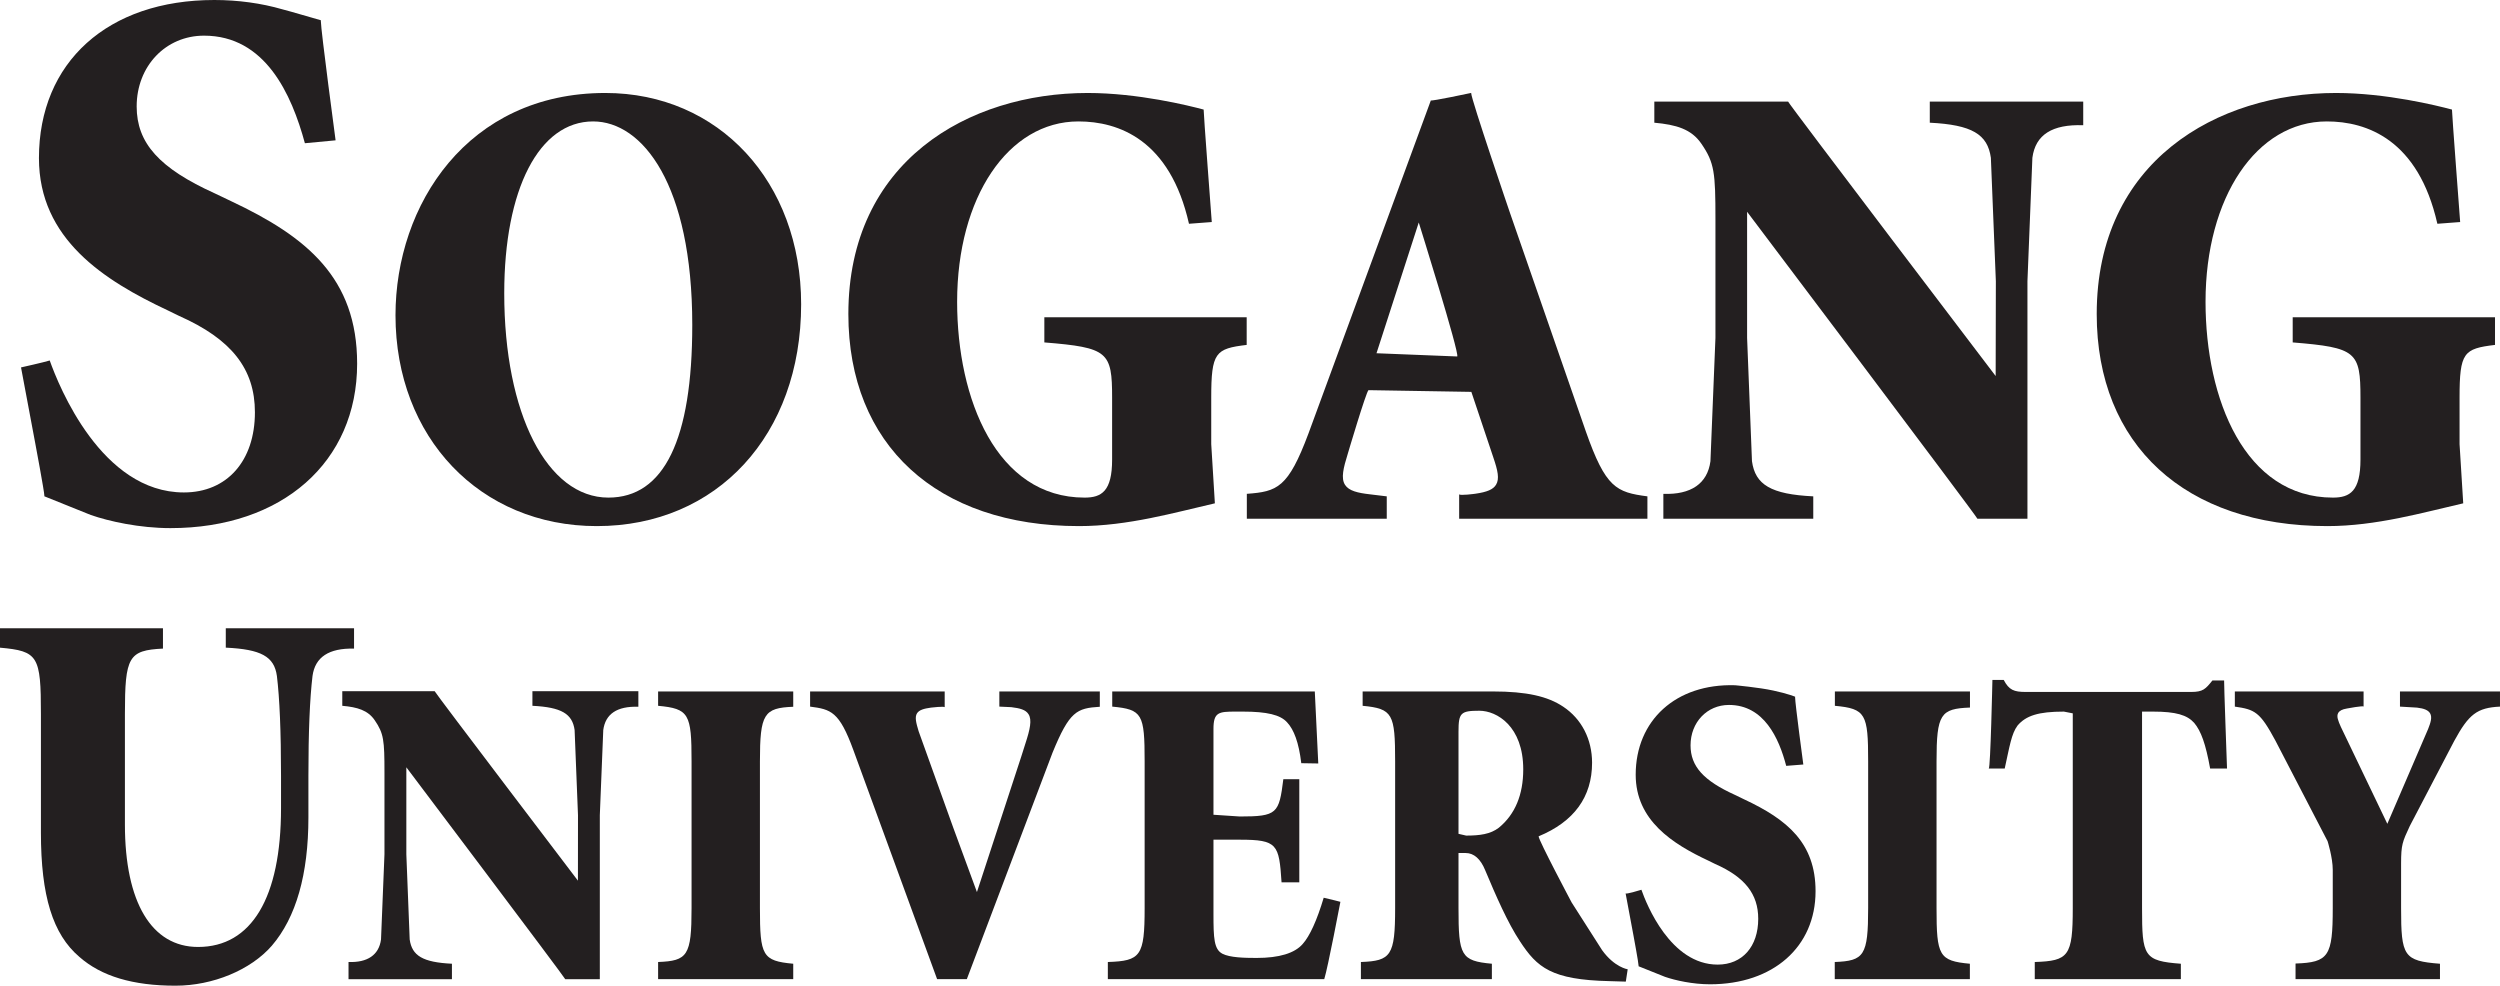
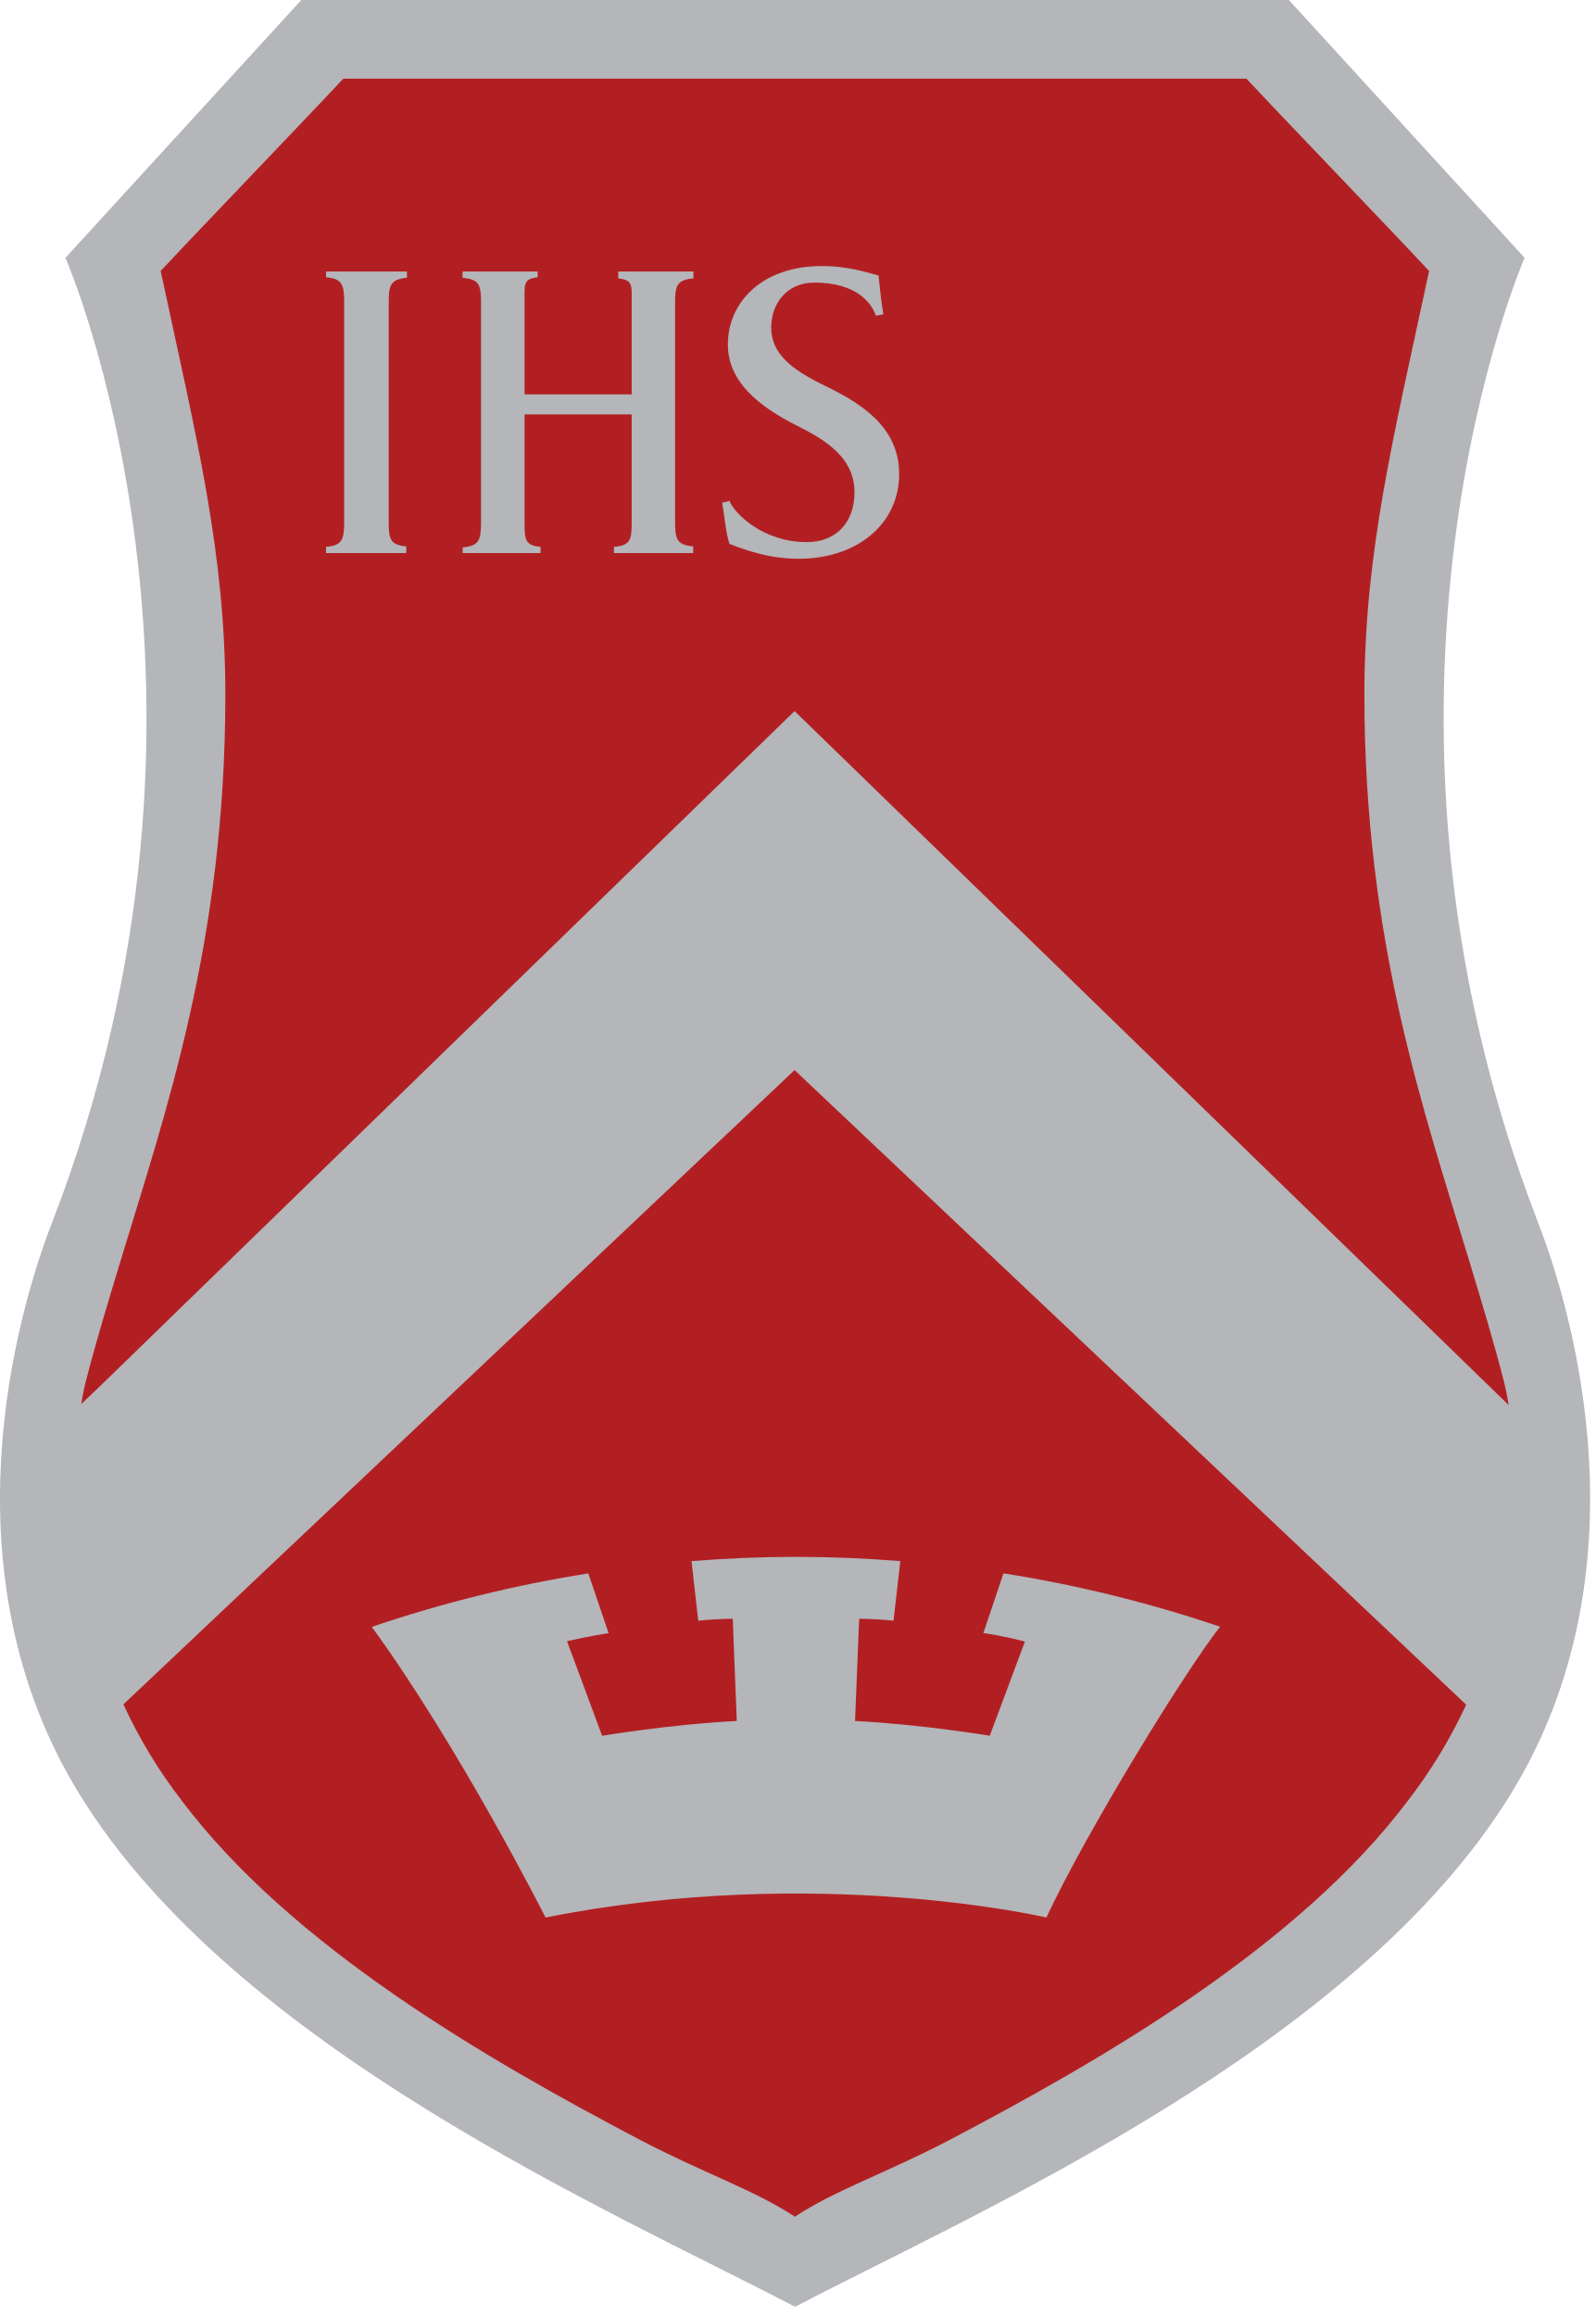
- <svg xmlns="http://www.w3.org/2000/svg" version="1.1" id="svg2" xml:space="preserve" width="233.31" height="91.989" viewBox="0 0 209.979 82.79">
-   <defs id="defs6">
-     <clipPath clipPathUnits="userSpaceOnUse" id="clipPath18">
-       <path d="M 0,728.504 H 1031.81 V 0 H 0 Z" id="path16" />
-     </clipPath>
-   </defs>
-   <g id="g10" transform="matrix(1.333333,0,0,-1.333333,-685.1345,603.0759)">
-     <g id="g1059" transform="translate(-80.44522,177.9129)">
-       <g transform="translate(610.3545,248.4241)" id="g414">
-         <path id="path416" style="fill:#231f20;fill-opacity:1;fill-rule:nonzero;stroke:none" d="m 0,0 c 0,2.734 -1.477,4.607 -4.779,6.071 0.002,0 -0.703,0.343 -0.703,0.343 -4.018,1.886 -8.123,4.498 -8.123,9.593 0,6.051 4.339,9.963 11.048,9.963 1.485,0 2.961,-0.202 4.284,-0.586 l 0.544,-0.148 c 0,0 1.881,-0.541 1.885,-0.542 0,0 -0.004,-0.012 -0.004,-0.037 0,-0.574 0.93,-7.527 0.93,-7.527 L 3.148,16.948 c -0.841,3.095 -2.498,6.776 -6.353,6.776 -2.418,0 -4.244,-1.921 -4.244,-4.46 0,-2.308 1.426,-3.895 4.931,-5.48 l 1.024,-0.489 C 3.27,11.053 6.439,8.456 6.439,3.063 6.439,-3.135 1.717,-7.298 -5.32,-7.298 c -1.953,0 -3.875,0.429 -5.018,0.827 0,0 -2.914,1.174 -2.928,1.178 0.002,0.003 0.004,0.008 0.004,0.02 0,0.267 -0.586,3.376 -0.586,3.376 l -0.886,4.722 c 0,0 1.437,0.321 1.808,0.437 0.578,-1.627 3.264,-8.313 8.451,-8.313 C -1.758,-5.051 0,-3.066 0,0" />
-       </g>
-       <g transform="translate(632.6221,243.0481)" id="g418">
-         <path id="path420" style="fill:#231f20;fill-opacity:1;fill-rule:nonzero;stroke:none" d="m 0,0 c -3.861,0 -6.562,5.29 -6.562,12.866 0,6.578 2.199,10.831 5.597,10.831 3.111,0 6.248,-3.967 6.248,-12.822 C 5.283,3.658 3.504,0 0,0 m -0.195,25.489 c -8.676,0 -13.217,-7.045 -13.217,-14.004 0,-7.697 5.328,-13.28 12.682,-13.28 7.576,0 12.871,5.745 12.871,13.972 0,7.713 -5.19,13.312 -12.336,13.312" />
-       </g>
-       <g transform="translate(647.7374,254.612)" id="g422">
-         <path id="path424" style="fill:#231f20;fill-opacity:1;fill-rule:nonzero;stroke:none" d="m 0,0 c 0,9.623 7.566,13.925 15.072,13.925 3.178,0 6.385,-0.797 7.309,-1.045 -0.024,-0.005 0.512,-7.085 0.512,-7.085 0,0 -1.182,-0.091 -1.436,-0.109 -1.197,5.299 -4.437,6.447 -6.963,6.447 -4.426,0 -7.642,-4.78 -7.642,-11.36 0,-6.141 2.486,-12.337 8.029,-12.337 1.074,0 1.734,0.403 1.734,2.396 v 3.89 c 0,2.903 -0.252,3.164 -4.269,3.49 v 1.586 h 12.746 v -1.743 c -1.971,-0.238 -2.233,-0.467 -2.233,-3.333 v -2.917 l 0.229,-3.729 C 20.574,-12.5 17.604,-13.359 14.533,-13.359 5.57,-13.359 0,-8.243 0,0" />
-       </g>
-       <g transform="translate(726.376,254.612)" id="g426">
-         <path id="path428" style="fill:#231f20;fill-opacity:1;fill-rule:nonzero;stroke:none" d="m 0,0 c 0,9.623 7.57,13.925 15.072,13.925 3.17,0 6.383,-0.797 7.307,-1.045 -0.02,-0.005 0.516,-7.085 0.516,-7.085 0,0 -1.182,-0.091 -1.436,-0.109 -1.199,5.299 -4.438,6.447 -6.965,6.447 -4.426,0 -7.639,-4.78 -7.639,-11.36 0,-6.141 2.479,-12.337 8.026,-12.337 1.07,0 1.734,0.403 1.734,2.396 v 3.89 c 0,2.903 -0.256,3.164 -4.269,3.49 v 1.586 H 25.09 v -1.743 c -1.975,-0.238 -2.233,-0.467 -2.233,-3.333 v -2.917 l 0.231,-3.729 C 20.57,-12.5 17.602,-13.359 14.535,-13.359 5.566,-13.359 0,-8.243 0,0" />
-       </g>
-       <g transform="translate(681.0069,252.1418)" id="g430">
-         <path id="path432" style="fill:#231f20;fill-opacity:1;fill-rule:nonzero;stroke:none" d="m 0,0 2.662,8.237 c 0,0 2.578,-8.235 2.424,-8.44 z M 13.188,-4.927 8.41,8.836 c 0,0 -2.445,7.162 -2.445,7.546 v 0.017 C 5.957,16.395 3.439,15.861 3.424,15.928 3.408,15.897 -4.283,-5.048 -4.283,-5.048 -5.57,-8.491 -6.246,-8.712 -8.168,-8.856 v -1.569 h 8.814 v 1.41 l -1.05,0.127 c -0.793,0.09 -1.332,0.221 -1.576,0.594 -0.274,0.42 -0.102,1.079 0.171,1.963 0,0 1.153,3.893 1.305,4.006 l 6.479,-0.108 1.386,-4.135 c 0.282,-0.829 0.395,-1.347 0.17,-1.714 -0.179,-0.297 -0.56,-0.46 -1.299,-0.567 0,0 -0.992,-0.138 -1.025,-0.033 v -1.543 c 0.311,-0.004 11.859,0 11.859,0 v 1.41 c -1.957,0.258 -2.628,0.527 -3.878,4.088" />
-       </g>
-       <g transform="translate(720.0225,256.6799)" id="g434">
-         <path id="path436" style="fill:#231f20;fill-opacity:1;fill-rule:nonzero;stroke:none" d="m 0,0 -0.314,7.773 c -0.204,1.482 -1.19,2.08 -3.848,2.212 v 1.328 H 5.504 V 9.826 C 3.555,9.893 2.494,9.233 2.301,7.775 2.299,7.773 1.99,0 1.99,0 v -14.963 h -3.152 c 0,0.104 -14.508,19.337 -14.508,19.337 v -7.942 l 0.307,-7.772 c 0.207,-1.483 1.195,-2.082 3.861,-2.213 v -1.41 h -9.443 v 1.568 c 1.73,-0.064 2.777,0.638 2.966,2.055 l 0.315,7.772 v 7.466 c 0,2.937 -0.061,3.559 -0.883,4.758 -0.631,0.931 -1.598,1.204 -2.967,1.329 v 1.328 h 8.428 c 0,-0.1 13.074,-17.287 13.074,-17.287 z" />
-       </g>
-       <g transform="translate(630.7061,223.0403)" id="g438">
-         <path id="path440" style="fill:#231f20;fill-opacity:1;fill-rule:nonzero;stroke:none" d="M 0,0 -0.213,5.367 C -0.355,6.389 -1.037,6.801 -2.871,6.893 V 7.811 H 3.803 V 6.832 C 2.455,6.879 1.727,6.375 1.592,5.367 L 1.375,0 v -10.33 h -2.178 c 0,0.072 -10.01,13.35 -10.01,13.35 v -5.483 l 0.211,-5.365 c 0.145,-1.024 0.827,-1.438 2.661,-1.527 v -0.975 h -6.514 v 1.084 c 1.191,-0.045 1.914,0.439 2.047,1.418 l 0.217,5.365 v 5.154 c 0,2.028 -0.043,2.457 -0.61,3.286 -0.435,0.642 -1.101,0.83 -2.047,0.916 v 0.918 h 5.821 c 0,-0.071 9.023,-11.934 9.023,-11.934 z" />
-       </g>
-       <g transform="translate(611.9991,223.4797)" id="g442">
-         <path id="path444" style="fill:#231f20;fill-opacity:1;fill-rule:nonzero;stroke:none" d="m 0,0 v 2.043 c 0,2.791 -0.09,4.906 -0.26,6.289 -0.168,1.232 -1.002,1.68 -3.22,1.785 v 1.219 H 4.6 V 10.057 C 3.021,10.092 2.148,9.527 1.984,8.336 1.812,6.895 1.725,4.779 1.725,2.043 v -2.625 c 0,-3.58 -0.776,-6.297 -2.305,-8.078 -1.33,-1.529 -3.715,-2.518 -6.068,-2.518 -2.686,0 -4.668,0.594 -6.053,1.813 -1.682,1.431 -2.424,3.849 -2.424,7.828 v 7.471 c 0,3.662 -0.172,3.966 -2.578,4.181 v 1.221 H -7.437 V 10.057 C -9.605,9.949 -9.834,9.553 -9.834,5.934 v -6.959 c 0,-4.901 1.68,-7.713 4.609,-7.713 C -1.859,-8.738 0,-5.635 0,0" />
-       </g>
-       <g transform="translate(635.753,212.716)" id="g446">
-         <path id="path448" style="fill:#231f20;fill-opacity:1;fill-rule:nonzero;stroke:none" d="m 0,0 v 1.078 c 1.855,0.07 2.107,0.397 2.107,3.393 v 9.246 c 0,2.992 -0.156,3.318 -2.107,3.5 v 0.904 H 8.512 V 17.156 C 6.664,17.086 6.414,16.709 6.414,13.717 V 4.471 c 0,-2.996 0.15,-3.323 2.098,-3.502 V 0 Z" />
-       </g>
-       <g transform="translate(655.9346,218.4973)" id="g450">
-         <path id="path452" style="fill:#231f20;fill-opacity:1;fill-rule:nonzero;stroke:none" d="M 0,0 2.699,8.25 2.953,9.051 C 3.25,9.957 3.379,10.555 3.152,10.906 2.975,11.191 2.605,11.285 2.066,11.35 L 1.314,11.385 V 12.34 H 7.643 V 11.375 C 6.187,11.285 5.732,11.09 4.664,8.482 L -0.734,-5.781 c 0,0 -1.733,-0.002 -1.873,0 -0.051,0.135 -5.274,14.426 -5.274,14.426 -0.892,2.445 -1.414,2.566 -2.726,2.74 v 0.955 h 8.478 c 0,0 0.006,-0.967 0,-0.996 -0.014,0.078 -0.861,-0.022 -0.861,-0.022 -0.448,-0.062 -0.744,-0.146 -0.881,-0.357 -0.152,-0.242 -0.063,-0.588 0.1,-1.131 l 2.177,-6.063 1.496,-4.068 z" />
-       </g>
-       <g transform="translate(664.0831,212.716)" id="g454">
-         <path id="path456" style="fill:#231f20;fill-opacity:1;fill-rule:nonzero;stroke:none" d="m 0,0 v 1.078 c 2.066,0.068 2.318,0.365 2.318,3.393 v 9.246 c 0,2.99 -0.144,3.269 -2.041,3.449 v 0.955 h 12.76 l 0.219,-4.537 -1.07,0.018 c -0.159,1.312 -0.461,2.109 -0.895,2.574 -0.422,0.472 -1.262,0.676 -2.793,0.676 H 8.045 c -1.059,0 -1.391,-0.036 -1.391,-1.09 v -5.408 l 1.659,-0.11 c 2.363,0 2.472,0.19 2.742,2.348 h 1.006 V 6.096 H 10.943 C 10.785,8.494 10.689,8.783 8.313,8.783 H 6.654 V 4.104 C 6.654,2.578 6.686,1.881 7.215,1.6 7.686,1.355 8.602,1.334 9.371,1.334 c 1.424,0 2.4,0.297 2.904,0.879 0.446,0.496 0.903,1.504 1.323,2.914 0.392,-0.086 1.052,-0.258 1.052,-0.258 0,0 -0.789,-4.148 -1.017,-4.869 z" />
-       </g>
-       <g transform="translate(688.7159,222.2551)" id="g458">
-         <path id="path460" style="fill:#231f20;fill-opacity:1;fill-rule:nonzero;stroke:none" d="m 0,0 c -0.529,-0.41 -1.207,-0.498 -2.061,-0.498 l -0.482,0.111 v 6.44 c 0,1.179 0.135,1.314 1.311,1.314 1.111,0 2.767,-0.984 2.767,-3.693 C 1.535,2.072 1.02,0.838 0,0 m 6.5,-7.711 -1.918,3.004 c 0,0 -2.078,3.912 -2.078,4.158 v 0.006 C 4.74,0.381 5.871,1.941 5.871,4.092 5.871,5.572 5.207,6.855 4.057,7.619 3.084,8.273 1.754,8.582 -0.381,8.582 H -8.582 V 7.678 c 1.9,-0.182 2.047,-0.508 2.047,-3.5 v -9.246 c 0,-2.996 -0.26,-3.325 -2.156,-3.393 v -1.078 h 8.25 v 0.969 c -1.95,0.179 -2.102,0.506 -2.102,3.502 v 3.472 h 0.455 c 0.512,0 0.936,-0.373 1.223,-1.078 0.683,-1.627 1.42,-3.318 2.199,-4.492 1.072,-1.639 1.977,-2.42 5.633,-2.5 l 1.029,-0.031 0.119,0.777 c 0,0 -0.832,0.119 -1.615,1.209" />
-       </g>
-       <g transform="translate(701.9288,220.1711)" id="g462">
-         <path id="path464" style="fill:#231f20;fill-opacity:1;fill-rule:nonzero;stroke:none" d="m 0,0 c -2.275,1.064 -4.594,2.543 -4.594,5.42 0,3.426 2.535,5.75 6.254,5.637 0,0 1.486,-0.133 2.412,-0.334 0.926,-0.198 1.375,-0.389 1.379,-0.389 0,0 -0.004,-0.01 -0.004,-0.031 0,-0.381 0.518,-4.239 0.518,-4.239 L 4.887,5.979 C 4.43,7.727 3.486,9.816 1.281,9.816 c -1.379,0 -2.42,-1.093 -2.42,-2.545 0,-1.318 0.813,-2.224 2.805,-3.125 l 0.58,-0.281 c 2.697,-1.263 4.49,-2.734 4.49,-5.783 0,-3.508 -2.672,-5.863 -6.646,-5.863 -1.092,0 -2.186,0.244 -2.84,0.47 0,0 -1.654,0.663 -1.664,0.666 0,0 0.004,0.006 0.004,0.016 0,0.18 -0.32,1.9 -0.32,1.9 0,0 -0.499,2.653 -0.5,2.676 0.031,-0.068 0.83,0.176 0.996,0.227 0.324,-0.922 1.834,-4.715 4.804,-4.715 1.553,0 2.555,1.133 2.555,2.885 0,1.562 -0.842,2.631 -2.729,3.461 C 0.402,-0.197 0,0 0,0" />
-       </g>
-       <g transform="translate(709.8741,212.716)" id="g466">
-         <path id="path468" style="fill:#231f20;fill-opacity:1;fill-rule:nonzero;stroke:none" d="m 0,0 v 1.078 c 1.85,0.07 2.104,0.397 2.104,3.393 v 9.246 c 0,2.992 -0.149,3.318 -2.096,3.5 v 0.904 h 8.51 V 17.107 C 6.666,17.035 6.412,16.709 6.412,13.717 V 4.471 c 0,-2.996 0.149,-3.323 2.1,-3.502 V 0 Z" />
-       </g>
-       <g transform="translate(719.8057,231.5618)" id="g470">
-         <path id="path472" style="fill:#231f20;fill-opacity:1;fill-rule:nonzero;stroke:none" d="m 0,0 h 0.713 c 0.332,-0.637 0.648,-0.756 1.383,-0.756 h 10.425 c 0.747,0 0.905,0.184 1.338,0.723 h 0.737 c -0.018,0 0.183,-5.547 0.183,-5.547 h -1.064 c -0.283,1.566 -0.574,2.361 -1.004,2.875 -0.445,0.498 -1.148,0.711 -2.594,0.711 H 9.426 v -12.381 c 0,-3.029 0.105,-3.326 2.445,-3.502 v -0.969 H 2.668 v 1.078 c 2.133,0.069 2.394,0.366 2.394,3.393 v 12.271 l -0.56,0.11 C 2.891,-1.994 2.117,-2.25 1.584,-2.871 1.197,-3.391 1.084,-4.18 0.775,-5.58 H -0.229 C -0.121,-5.572 0,0 0,0" />
-       </g>
-       <g transform="translate(747.2491,228.4641)" id="g474">
-         <path id="path476" style="fill:#231f20;fill-opacity:1;fill-rule:nonzero;stroke:none" d="M 0,0 C 0.156,0.396 0.275,0.742 0.127,0.996 0.012,1.189 -0.242,1.303 -0.697,1.355 L -1.77,1.418 V 2.373 H 4.531 V 1.418 C 3.084,1.348 2.564,0.939 1.646,-0.748 l -2.798,-5.357 c -0.465,-0.999 -0.547,-1.176 -0.547,-2.37 v -2.802 c 0,-3.028 0.156,-3.325 2.449,-3.502 v -0.969 h -9.098 v 0.982 c 2.09,0.069 2.344,0.461 2.344,3.489 v 2.41 c 0,0.781 -0.326,1.808 -0.326,1.808 l -3.287,6.336 c -0.969,1.803 -1.285,1.959 -2.555,2.141 v 0.955 h 8.11 V 1.418 C -4.078,1.496 -5.119,1.297 -5.119,1.297 -5.414,1.248 -5.582,1.158 -5.664,1.012 -5.777,0.801 -5.668,0.531 -5.492,0.137 c 0,-0.002 2.926,-6.102 2.926,-6.102 z" />
-       </g>
-     </g>
-   </g>
+ <svg xmlns="http://www.w3.org/2000/svg" xml:space="preserve" style="fill-rule:nonzero;clip-rule:evenodd;stroke-linecap:round;stroke-linejoin:round" viewBox="0 0 62 90">
+   <path fill="#b4b6b9" d="M59.788 47.539c-7.959-20.545-.535-37.521-.535-37.521L50.091 0h-38.38L2.544 10.018s7.429 16.976-.532 37.521C.649 51.054-2.23 61.073 3.079 69.708c6.069 9.876 20.676 16.201 27.816 19.932l.005-.093.005.093c7.139-3.731 21.748-10.056 27.816-19.932 5.308-8.635 2.431-18.654 1.067-22.169" />
+   <path fill="#b21f23" d="m3.737 54.013 27.144-26.38L58.633 54.6a9.655 9.655 0 0 0-.165-.841c-.385-1.517-.854-3.067-1.353-4.715-1.759-5.827-4.089-12.44-4.089-22.042 0-5.562 1.134-10.007 2.515-16.471-1.545-1.66-5.752-6.028-7.099-7.474h-35.1C11.997 4.503 7.79 8.872 6.244 10.53 7.63 16.995 8.758 21.44 8.758 27c0 9.603-2.325 16.216-4.086 22.043-.499 1.648-.972 3.198-1.356 4.715 0 0-.075.29-.159.802l.58-.548Z" />
+   <path fill="#b21f23" d="M30.881 41.584 4.796 66.232a19.435 19.435 0 0 0 2.266 3.738c4.26 5.663 11.808 10.034 17.855 13.208 2.436 1.272 4.402 1.927 5.963 2.955v.014h.002c.005-.003.008-.003.013-.005 0 .002.005.002.01.005v-.014c1.561-1.028 3.525-1.683 5.962-2.955 6.046-3.174 13.596-7.545 17.854-13.208a19.515 19.515 0 0 0 2.262-3.726l-26.102-24.66Z" />
+   <path fill="#b4b6b9" d="M13.375 11.734c0-.679-.083-.904-.703-.959v-.225h3.143v.244c-.63.058-.708.28-.708.961v8.52c0 .677.058.901.682.957v.26h-3.117v-.242c.62-.05.703-.276.703-.953v-8.563ZM24.55 15.326V11.78c0-.682.06-.905-.522-.96v-.269h2.922v.268c-.644.056-.714.28-.714.961v8.49c0 .681.07.905.702.963v.26H23.86v-.242c.64-.05.69-.276.69-.953v-4.194h-4.164v4.194c0 .677.028.903.623.953v.241h-3.026v-.22c.622-.053.712-.279.712-.957v-8.559c0-.68-.065-.903-.717-.96v-.245h2.918v.225c-.567.057-.51.28-.51.96v3.591h4.164ZM28.353 19.465c.162.45 1.266 1.601 3.001 1.601 1.163 0 1.856-.784 1.856-1.938 0-1.129-.788-1.848-2.008-2.468-1.294-.646-2.914-1.596-2.914-3.275 0-1.64 1.33-3.047 3.657-3.047.94 0 1.682.22 2.198.37.066.652.107 1.006.191 1.508l-.294.05c-.175-.508-.764-1.284-2.394-1.284-1.05 0-1.673.797-1.673 1.746 0 1.003.774 1.615 1.993 2.216 1.455.7 2.98 1.613 2.98 3.48 0 1.908-1.598 3.29-3.912 3.29a6.109 6.109 0 0 1-1.546-.203 8.553 8.553 0 0 1-1.14-.378c-.149-.479-.19-1.086-.28-1.596l.285-.072ZM39 61.14l-.782 2.32s.827.114 1.614.333l-1.365 3.659s-2.662-.447-5.236-.574l.16-3.971s.561-.006 1.335.074l.265-2.316a50.812 50.812 0 0 0-4.052-.165c-1.367 0-2.722.058-4.064.165l.263 2.316c.775-.08 1.34-.074 1.34-.074l.156 3.97c-2.573.128-5.233.575-5.233.575l-1.364-3.674c.817-.19 1.616-.314 1.616-.314l-.788-2.321a50.602 50.602 0 0 0-8.415 2.078c3.438 4.725 6.753 11.294 6.753 11.294 10.521-2.098 19.464 0 19.464 0 1.585-3.383 5.38-9.556 6.75-11.3A50.983 50.983 0 0 0 39 61.14" />
</svg>
